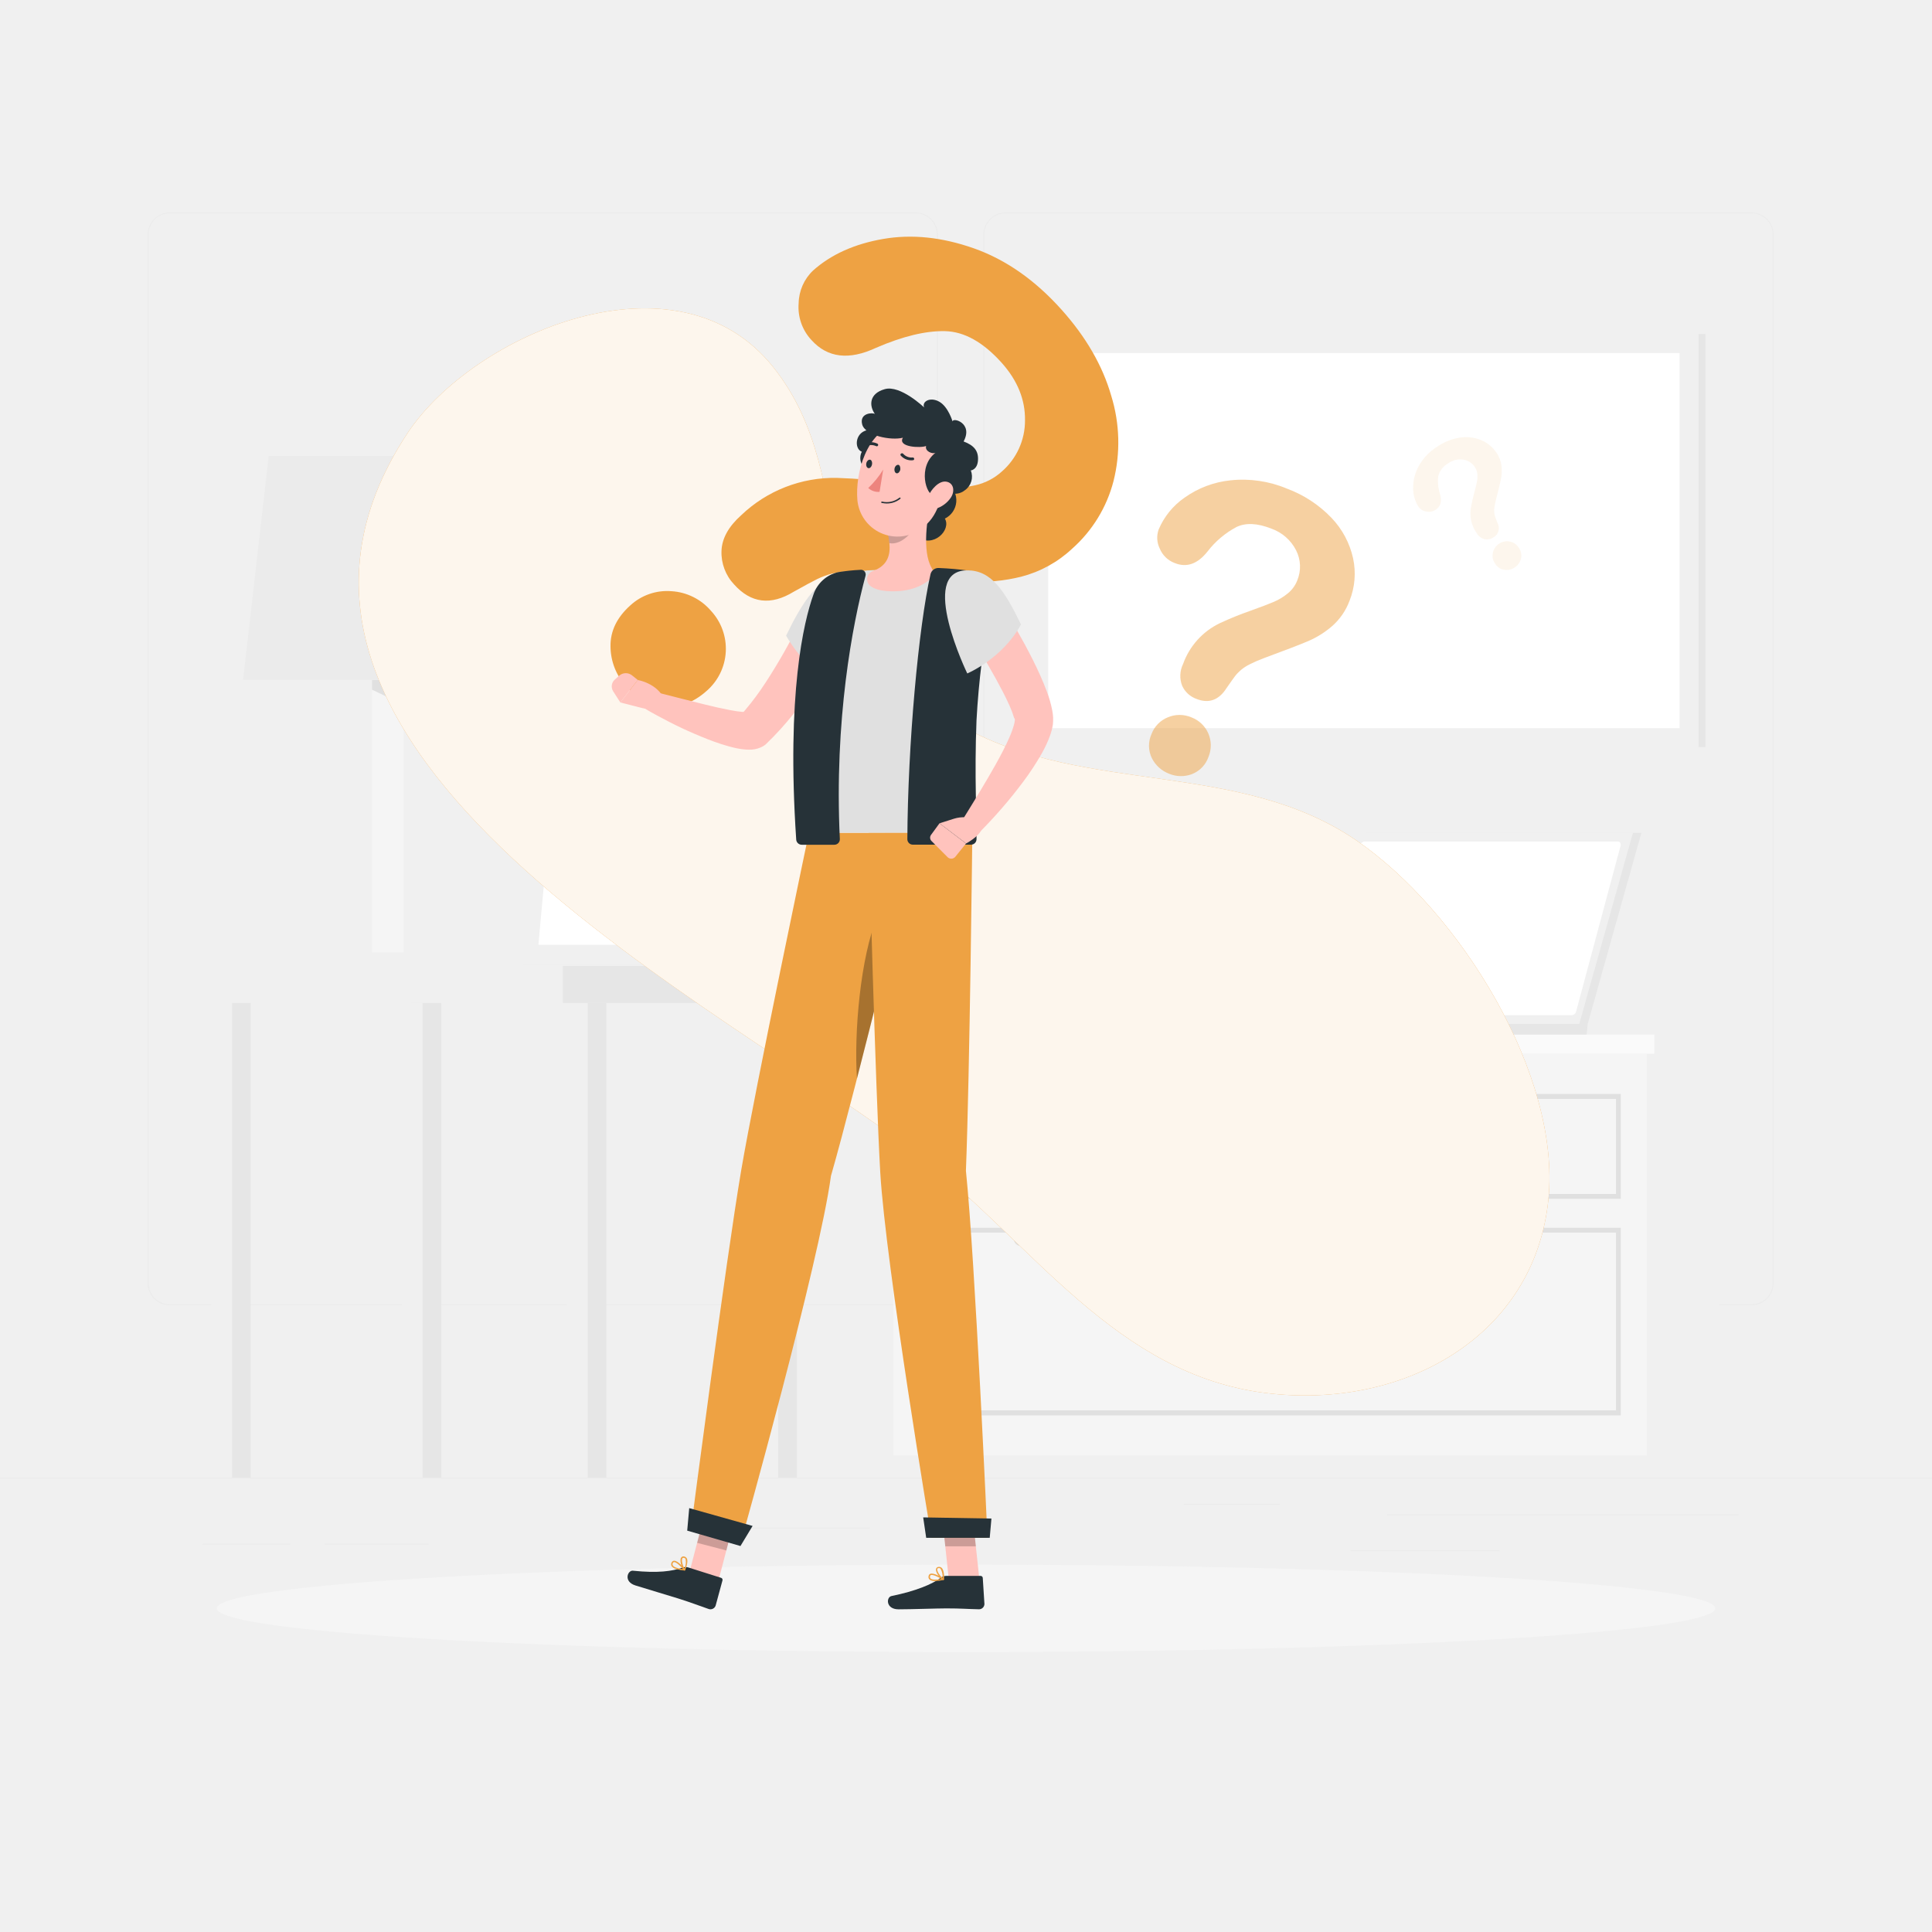
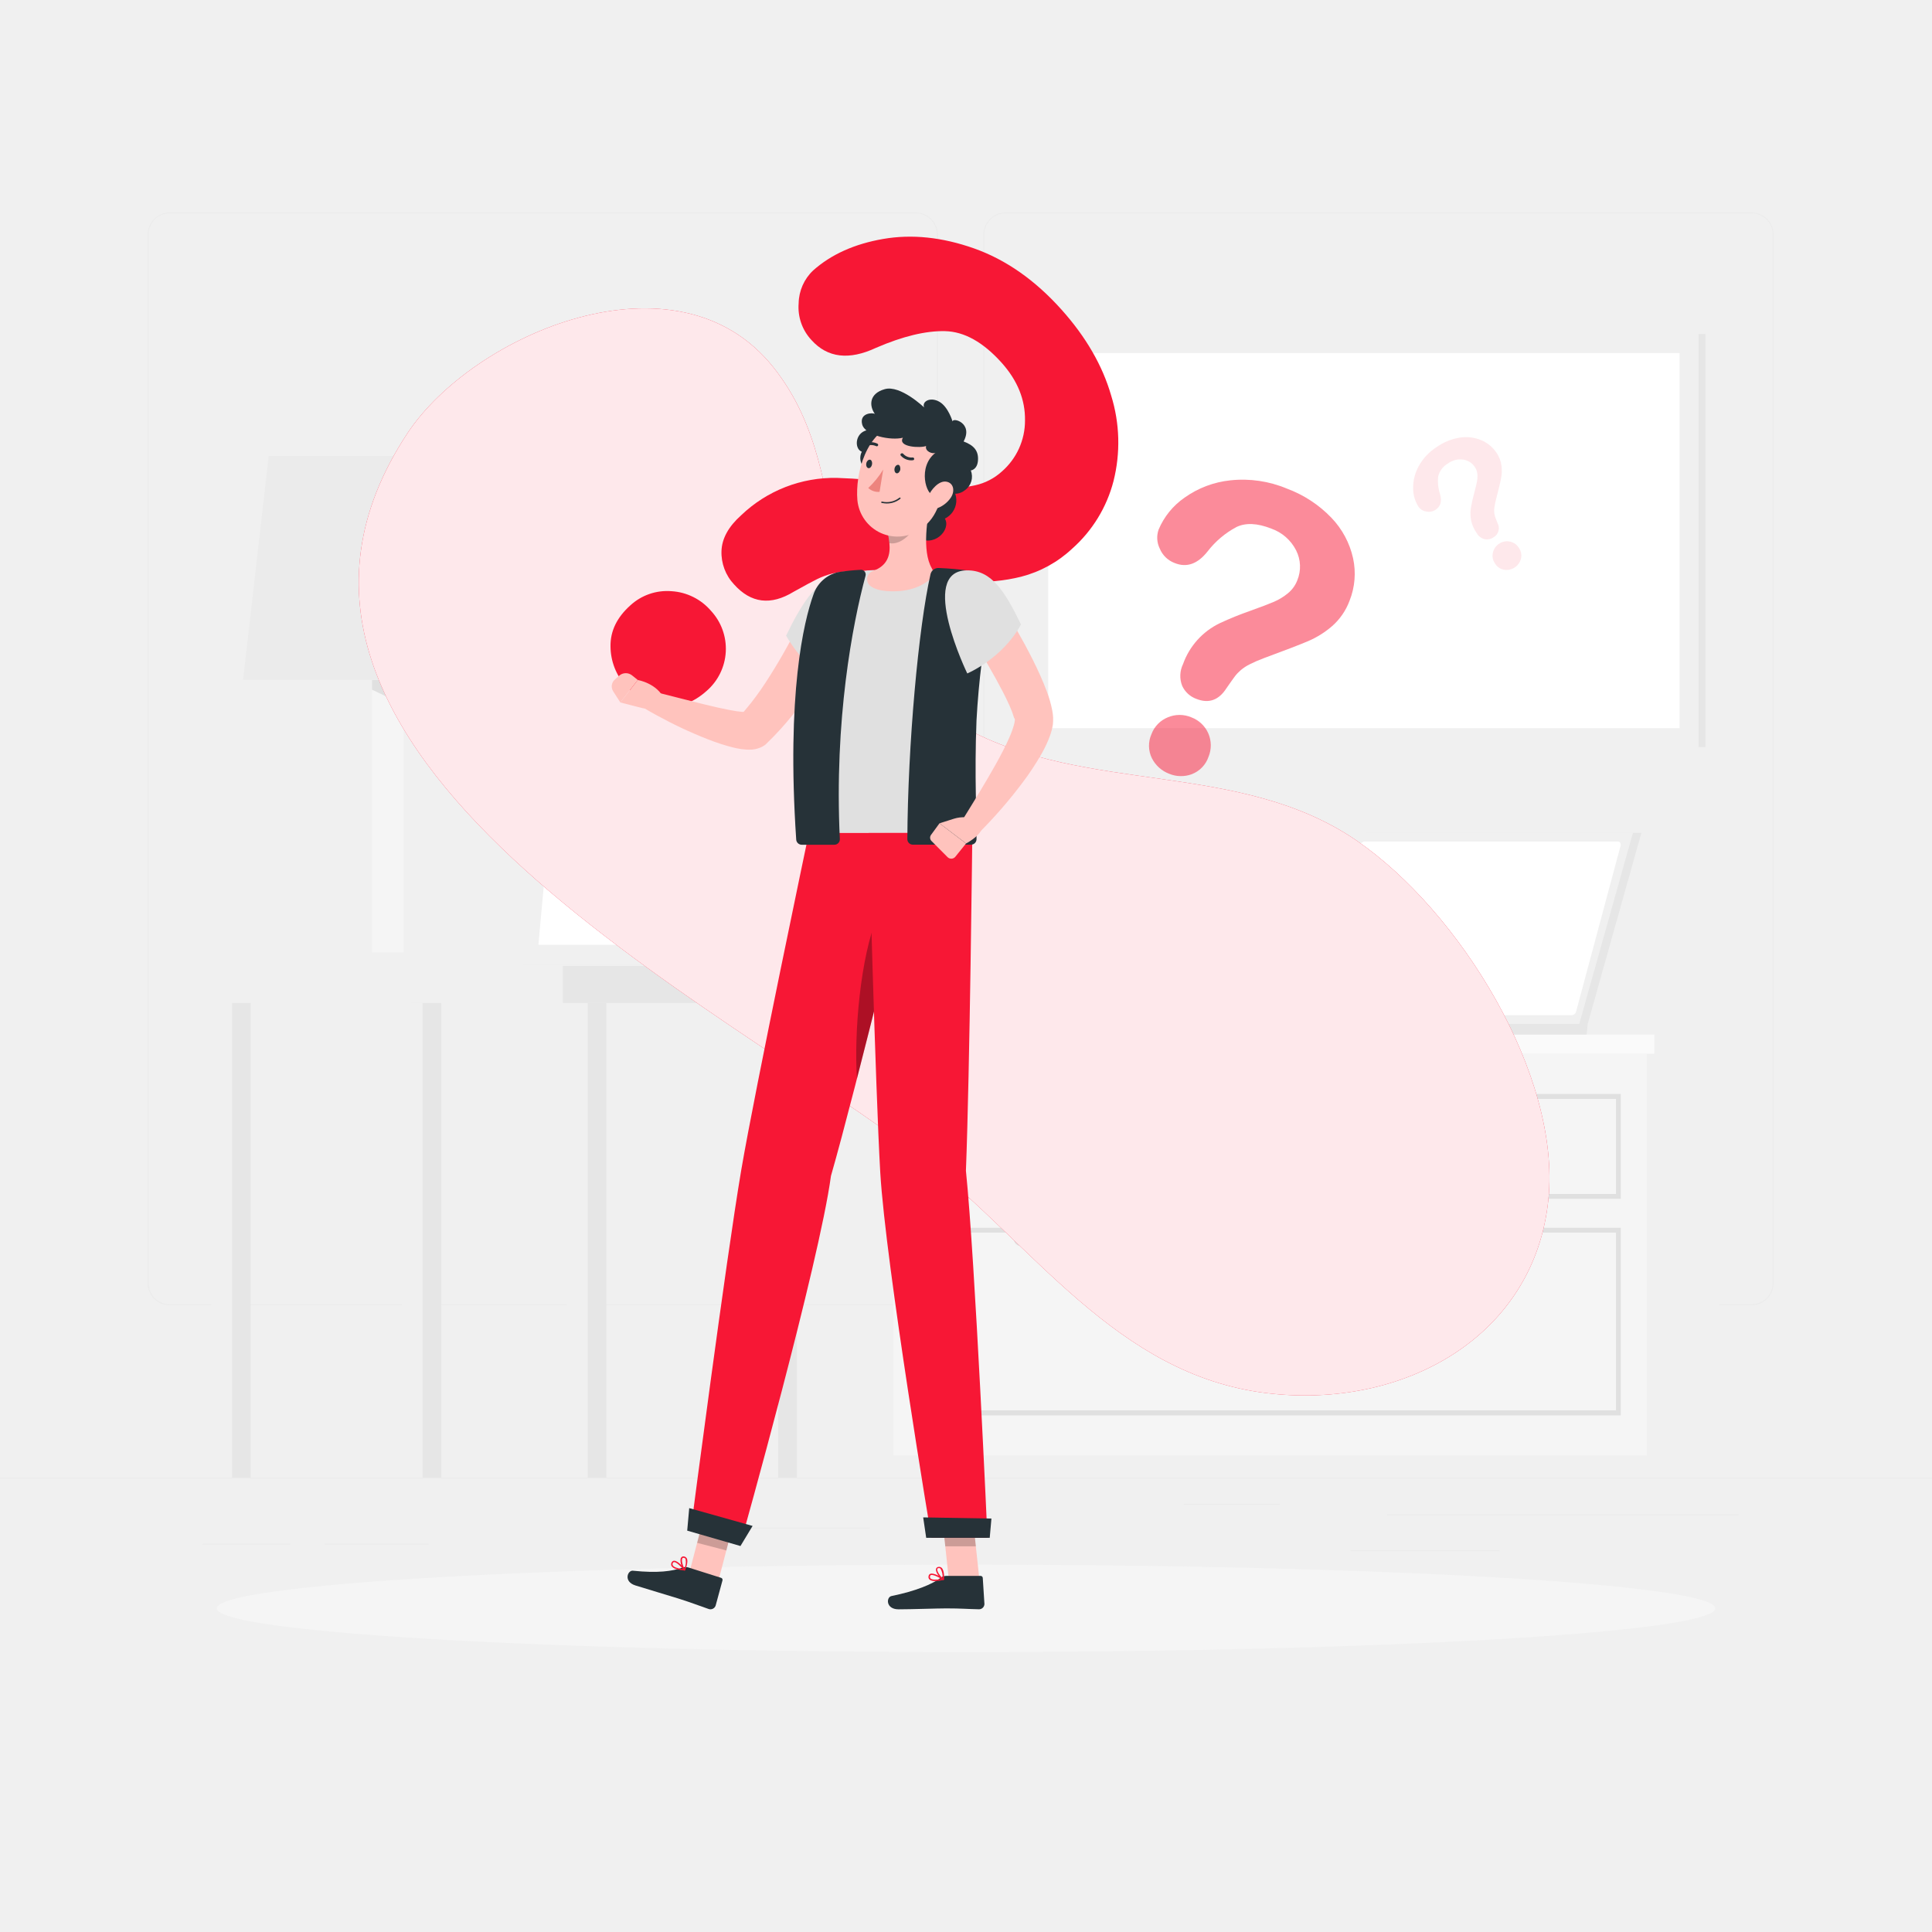
<svg xmlns="http://www.w3.org/2000/svg" viewBox="0 0 500 500" width="30" height="30">
  <g id="freepik--background-complete--inject-1">
    <rect y="382.4" width="500" height="0.25" style="" fill="#EBEBEB" />
    <rect x="359" y="391.92" width="90.9" height="0.25" style="" fill="#EBEBEB" />
    <rect x="306.33" y="389.21" width="24.89" height="0.25" style="" fill="#EBEBEB" />
    <rect x="349.52" y="401.21" width="38.59" height="0.25" style="" fill="#EBEBEB" />
    <rect x="52.46" y="399.53" width="22.64" height="0.25" style="" fill="#EBEBEB" />
    <rect x="84" y="399.53" width="26.89" height="0.25" style="" fill="#EBEBEB" />
    <rect x="178.31" y="395.31" width="46.84" height="0.25" style="" fill="#EBEBEB" />
    <path d="M237,337.8H43.91a5.71,5.71,0,0,1-5.7-5.71V60.66A5.71,5.71,0,0,1,43.91,55H237a5.71,5.71,0,0,1,5.71,5.71V332.09A5.71,5.71,0,0,1,237,337.8ZM43.91,55.2a5.46,5.46,0,0,0-5.45,5.46V332.09a5.46,5.46,0,0,0,5.45,5.46H237a5.47,5.47,0,0,0,5.46-5.46V60.66A5.47,5.47,0,0,0,237,55.2Z" style="" fill="#EBEBEB" />
    <path d="M453.31,337.8H260.21a5.72,5.72,0,0,1-5.71-5.71V60.66A5.72,5.72,0,0,1,260.21,55h193.1A5.71,5.71,0,0,1,459,60.66V332.09A5.71,5.71,0,0,1,453.31,337.8ZM260.21,55.2a5.47,5.47,0,0,0-5.46,5.46V332.09a5.47,5.47,0,0,0,5.46,5.46h193.1a5.47,5.47,0,0,0,5.46-5.46V60.66a5.47,5.47,0,0,0-5.46-5.46Z" style="" fill="#EBEBEB" />
    <rect x="426.21" y="272.69" width="18.75" height="104.02" transform="translate(871.16 649.41) rotate(180)" style="" fill="#F0F0F0" />
    <rect x="234.82" y="376.71" width="206.53" height="5.69" transform="translate(676.17 759.11) rotate(180)" style="" fill="#F0F0F0" />
    <rect x="231.22" y="272.69" width="194.98" height="104.02" style="" fill="#F5F5F5" />
    <rect x="428.15" y="267.73" width="19.16" height="4.96" transform="translate(875.46 540.42) rotate(180)" style="" fill="#F0F0F0" />
    <rect x="228.86" y="267.73" width="199.29" height="4.96" style="" fill="#FAFAFA" />
    <path d="M419.47,310.23H238V283.11H419.47ZM239.22,309h179v-24.6h-179Z" style="" fill="#E0E0E0" />
    <path d="M419.47,366.3H238V317.75H419.47ZM239.22,365h179V319h-179Z" style="" fill="#E0E0E0" />
    <rect x="262.42" y="283.74" width="132.6" height="4.04" rx="1.66" transform="translate(657.43 571.51) rotate(180)" style="" fill="#E0E0E0" />
    <rect x="262.42" y="318.38" width="132.6" height="4.04" rx="1.66" transform="translate(657.43 640.8) rotate(180)" style="" fill="#E0E0E0" />
    <rect x="57.11" y="250" width="7.79" height="132.4" transform="translate(122 632.4) rotate(180)" style="" fill="#E6E6E6" />
    <rect x="54.65" y="250" width="5.41" height="132.4" transform="translate(114.71 632.4) rotate(180)" style="" fill="#F0F0F0" />
    <rect x="52.97" y="250" width="92.68" height="9.57" style="" fill="#F0F0F0" />
    <rect x="149.14" y="259.57" width="7.79" height="122.82" transform="translate(306.07 641.97) rotate(180)" style="" fill="#E6E6E6" />
    <rect x="146.68" y="259.57" width="5.41" height="122.82" transform="translate(298.78 641.97) rotate(180)" style="" fill="#F0F0F0" />
    <rect x="198.44" y="259.57" width="7.79" height="122.82" transform="translate(404.68 641.97) rotate(180)" style="" fill="#E6E6E6" />
    <rect x="195.99" y="259.57" width="5.41" height="122.82" transform="translate(397.38 641.97) rotate(180)" style="" fill="#F0F0F0" />
    <rect x="106.41" y="259.57" width="7.79" height="122.82" transform="translate(220.61 641.97) rotate(180)" style="" fill="#E6E6E6" />
    <rect x="103.95" y="259.57" width="5.41" height="122.82" transform="translate(213.31 641.97) rotate(180)" style="" fill="#F0F0F0" />
    <rect x="145.65" y="250" width="60.58" height="9.57" transform="translate(351.89 509.57) rotate(180)" style="" fill="#E6E6E6" />
    <polygon points="137.8 175.97 62.91 175.97 69.54 118 131.17 118 137.8 175.97" style="" fill="#EBEBEB" />
    <rect x="96.28" y="175.97" width="8.15" height="74.03" style="" fill="#F5F5F5" />
    <path d="M117,250H83.74a3.54,3.54,0,0,1,3.54-3.54h26.15A3.54,3.54,0,0,1,117,250Z" style="" fill="#F0F0F0" />
    <polygon points="104.43 182.38 96.28 178.49 96.28 175.97 104.43 175.97 104.43 182.38" style="" fill="#E0E0E0" />
    <polygon points="135.39 249.79 170.56 249.79 174.91 202.02 139.74 202.02 135.39 249.79" style="" fill="#E6E6E6" />
    <polygon points="133.57 249.79 168.74 249.79 173.09 202.02 137.92 202.02 133.57 249.79" style="" fill="#F0F0F0" />
    <polygon points="163.93 244.5 167.32 207.31 142.73 207.31 139.34 244.5 163.93 244.5" style="" fill="#FFFFFF" />
    <polygon points="424.79 215.53 353.4 215.53 339.51 265 410.9 265 424.79 215.53" style="" fill="#E6E6E6" />
    <polygon points="410.9 265 410.62 267.73 339.21 267.73 339.5 265 410.9 265" style="" fill="#E6E6E6" />
    <polygon points="422.6 215.53 351.2 215.53 337.31 265 408.71 265 422.6 215.53" style="" fill="#F0F0F0" />
    <path d="M407.9,261.77l11.49-42.84c.16-.61-.15-1.14-.67-1.14H353.08a1.25,1.25,0,0,0-1.08,1L340.52,261.6c-.17.61.14,1.14.66,1.14h65.64A1.23,1.23,0,0,0,407.9,261.77Z" style="" fill="#FFFFFF" />
    <polygon points="390.1 265 389.81 267.73 311.19 267.73 311.48 265 390.1 265" style="" fill="#F0F0F0" />
    <rect x="266.36" y="86.44" width="173.22" height="106.91" style="" fill="#F0F0F0" />
    <rect x="271.28" y="91.36" width="163.38" height="97.08" style="" fill="#FFFFFF" />
    <rect x="439.58" y="86.44" width="1.77" height="106.91" transform="translate(880.93 279.8) rotate(180)" style="" fill="#E6E6E6" />
  </g>
  <g id="freepik--background-simple--inject-1">
-     <path d="M249.6,188.31c31.71,17.42,71,8.38,101.46,29.21,26.75,18.33,52.89,60.72,49.67,92.82-3.59,35.79-37.81,54.54-73.07,50.18-38.81-4.79-60.28-38.5-89-60.87C188.45,260.47,50.82,194.93,105.45,112.12c17-25.69,69.72-48.42,94.68-17.09C224.14,125.17,205,163.78,249.6,188.31Z" style="" fill="#EEA243" />
+     <path d="M249.6,188.31c31.71,17.42,71,8.38,101.46,29.21,26.75,18.33,52.89,60.72,49.67,92.82-3.59,35.79-37.81,54.54-73.07,50.18-38.81-4.79-60.28-38.5-89-60.87C188.45,260.47,50.82,194.93,105.45,112.12c17-25.69,69.72-48.42,94.68-17.09C224.14,125.17,205,163.78,249.6,188.31Z" style="" fill="#f71735" />
    <path d="M249.6,188.31c31.71,17.42,71,8.38,101.46,29.21,26.75,18.33,52.89,60.72,49.67,92.82-3.59,35.79-37.81,54.54-73.07,50.18-38.81-4.79-60.28-38.5-89-60.87C188.45,260.47,50.82,194.93,105.45,112.12c17-25.69,69.72-48.42,94.68-17.09C224.14,125.17,205,163.78,249.6,188.31Z" style="opacity: 0.9;" fill="#FFFFFF" />
  </g>
  <g id="freepik--Shadow--inject-1" class="">
    <ellipse id="freepik--path--inject-1" cx="250" cy="416.24" rx="193.89" ry="11.32" style="" fill="#F5F5F5" />
  </g>
  <g id="freepik--question-marks--inject-1" class="">
-     <path d="M210.43,70q7-6.23,18.13-8.16t23.53,2.45q12.36,4.38,22.61,15.82,9.53,10.64,12.88,22.29a40.89,40.89,0,0,1,.59,22.13A35.1,35.1,0,0,1,277.47,142a30.35,30.35,0,0,1-13.19,7.25,44.61,44.61,0,0,1-13.49,1.24q-6.53-.42-22.66-2.23a71.63,71.63,0,0,0-7.58-.42,21.53,21.53,0,0,0-5.15.59,20.45,20.45,0,0,0-3.88,1.42c-1.2.59-3.23,1.68-6.11,3.29q-8.88,5.43-15.44-1.9a12,12,0,0,1-3.25-8.65q.17-4.83,5.08-9.23a34.85,34.85,0,0,1,24.83-9.68A156.27,156.27,0,0,1,232.34,125c5.54.67,9.63,1.09,12.27,1.23a28.06,28.06,0,0,0,7.81-.65,15,15,0,0,0,6.85-3.55,17.42,17.42,0,0,0,6-13.23q.12-8-6-14.87-7.23-8.07-14.71-8.23T226.75,90q-10.51,4.93-16.75-2a12.47,12.47,0,0,1-3.31-9.52A12,12,0,0,1,210.43,70ZM162.09,177.69A15.48,15.48,0,0,1,158,167.28q-.09-5.92,5.11-10.59A14.05,14.05,0,0,1,173.78,153a14.63,14.63,0,0,1,10.24,5.1,14.44,14.44,0,0,1-1.15,20.71q-5.13,4.59-11,3.92A15,15,0,0,1,162.09,177.69Z" style="" fill="#EEA243" />
+     <path d="M210.43,70q7-6.23,18.13-8.16t23.53,2.45q12.36,4.38,22.61,15.82,9.53,10.64,12.88,22.29a40.89,40.89,0,0,1,.59,22.13A35.1,35.1,0,0,1,277.47,142a30.35,30.35,0,0,1-13.19,7.25,44.61,44.61,0,0,1-13.49,1.24q-6.53-.42-22.66-2.23a71.63,71.63,0,0,0-7.58-.42,21.53,21.53,0,0,0-5.15.59,20.45,20.45,0,0,0-3.88,1.42c-1.2.59-3.23,1.68-6.11,3.29q-8.88,5.43-15.44-1.9a12,12,0,0,1-3.25-8.65q.17-4.83,5.08-9.23a34.85,34.85,0,0,1,24.83-9.68A156.27,156.27,0,0,1,232.34,125c5.54.67,9.63,1.09,12.27,1.23a28.06,28.06,0,0,0,7.81-.65,15,15,0,0,0,6.85-3.55,17.42,17.42,0,0,0,6-13.23q.12-8-6-14.87-7.23-8.07-14.71-8.23T226.75,90q-10.51,4.93-16.75-2a12.47,12.47,0,0,1-3.31-9.52A12,12,0,0,1,210.43,70ZM162.09,177.69A15.48,15.48,0,0,1,158,167.28q-.09-5.92,5.11-10.59A14.05,14.05,0,0,1,173.78,153a14.63,14.63,0,0,1,10.24,5.1,14.44,14.44,0,0,1-1.15,20.71q-5.13,4.59-11,3.92A15,15,0,0,1,162.09,177.69Z" style="" fill="#f71735" />
    <g style="opacity:0.5">
-       <path d="M299.85,137.05a19,19,0,0,1,6.71-8.26,24.86,24.86,0,0,1,11.86-4.48,29.6,29.6,0,0,1,14.63,2.14A30.76,30.76,0,0,1,344.57,134a21.94,21.94,0,0,1,5.6,10.45,18.85,18.85,0,0,1-.9,11,16.23,16.23,0,0,1-4.58,6.64,23.89,23.89,0,0,1-6.16,3.84q-3.22,1.37-11.39,4.38a35,35,0,0,0-3.73,1.62,11.22,11.22,0,0,0-2.32,1.52,10.43,10.43,0,0,0-1.52,1.61c-.43.57-1.14,1.58-2.13,3q-3,4.74-7.85,2.8a6.45,6.45,0,0,1-3.64-3.36,7,7,0,0,1,.22-5.64,18.68,18.68,0,0,1,9.56-10.6,84.35,84.35,0,0,1,7.83-3.18c2.81-1,4.87-1.79,6.17-2.35a15.08,15.08,0,0,0,3.58-2.19,8.09,8.09,0,0,0,2.43-3.35,9.3,9.3,0,0,0-.31-7.77A11.45,11.45,0,0,0,329,136.8q-5.4-2.13-9-.41a23.22,23.22,0,0,0-7.48,6.32q-3.86,4.89-8.52,3a6.71,6.71,0,0,1-3.87-3.77A6.34,6.34,0,0,1,299.85,137.05Zm2.73,63.2a8.31,8.31,0,0,1-4.46-4A7.32,7.32,0,0,1,298,190a7.49,7.49,0,0,1,4.21-4.35,7.81,7.81,0,0,1,6.13,0,7.74,7.74,0,0,1,4.43,10.19,7.35,7.35,0,0,1-4.34,4.52A8,8,0,0,1,302.58,200.25Z" style="" fill="#EEA243" />
+       <path d="M299.85,137.05a19,19,0,0,1,6.71-8.26,24.86,24.86,0,0,1,11.86-4.48,29.6,29.6,0,0,1,14.63,2.14A30.76,30.76,0,0,1,344.57,134a21.94,21.94,0,0,1,5.6,10.45,18.85,18.85,0,0,1-.9,11,16.23,16.23,0,0,1-4.58,6.64,23.89,23.89,0,0,1-6.16,3.84q-3.22,1.37-11.39,4.38a35,35,0,0,0-3.73,1.62,11.22,11.22,0,0,0-2.32,1.52,10.43,10.43,0,0,0-1.52,1.61c-.43.57-1.14,1.58-2.13,3q-3,4.74-7.85,2.8a6.45,6.45,0,0,1-3.64-3.36,7,7,0,0,1,.22-5.64,18.68,18.68,0,0,1,9.56-10.6,84.35,84.35,0,0,1,7.83-3.18c2.81-1,4.87-1.79,6.17-2.35a15.08,15.08,0,0,0,3.58-2.19,8.09,8.09,0,0,0,2.43-3.35,9.3,9.3,0,0,0-.31-7.77A11.45,11.45,0,0,0,329,136.8q-5.4-2.13-9-.41a23.22,23.22,0,0,0-7.48,6.32q-3.86,4.89-8.52,3a6.71,6.71,0,0,1-3.87-3.77A6.34,6.34,0,0,1,299.85,137.05Zm2.73,63.2a8.31,8.31,0,0,1-4.46-4A7.32,7.32,0,0,1,298,190a7.49,7.49,0,0,1,4.21-4.35,7.81,7.81,0,0,1,6.13,0,7.74,7.74,0,0,1,4.43,10.19,7.35,7.35,0,0,1-4.34,4.52A8,8,0,0,1,302.58,200.25Z" style="" fill="#f71735" />
    </g>
    <g style="opacity:0.1">
-       <path d="M367.11,131.16a8.91,8.91,0,0,1-1.39-4.76,11.46,11.46,0,0,1,1.42-5.72,13.65,13.65,0,0,1,4.69-5,14.28,14.28,0,0,1,5.94-2.42,10.24,10.24,0,0,1,5.49.62,8.79,8.79,0,0,1,4,3.25,7.57,7.57,0,0,1,1.34,3.51,11.37,11.37,0,0,1-.16,3.37q-.33,1.61-1.34,5.52a18.44,18.44,0,0,0-.36,1.86,5.1,5.1,0,0,0,.18,2.3c.11.32.31.86.61,1.62a2.73,2.73,0,0,1-1,3.75,3,3,0,0,1-2.24.5,3.24,3.24,0,0,1-2.11-1.57,9.11,9.11,0,0,1-1.46-3.32,9,9,0,0,1-.07-3.14,37.52,37.52,0,0,1,.85-3.84c.36-1.35.6-2.34.73-3a7.52,7.52,0,0,0,.11-2,3.82,3.82,0,0,0-.65-1.82,4.34,4.34,0,0,0-3.06-1.93,5.3,5.3,0,0,0-3.88,1,5.22,5.22,0,0,0-2.54,3.34,10.84,10.84,0,0,0,.45,4.54c.57,1.85.2,3.2-1.09,4.07a3.13,3.13,0,0,1-2.46.49A3,3,0,0,1,367.11,131.16Zm24.95,15.66a3.91,3.91,0,0,1-2.71.65,3.39,3.39,0,0,1-2.44-1.63,3.5,3.5,0,0,1-.56-2.76,3.67,3.67,0,0,1,1.61-2.36,3.57,3.57,0,0,1,2.75-.57,3.52,3.52,0,0,1,2.33,1.57,3.45,3.45,0,0,1,.59,2.86A3.77,3.77,0,0,1,392.06,146.82Z" style="" fill="#EEA243" />
+       <path d="M367.11,131.16a8.91,8.91,0,0,1-1.39-4.76,11.46,11.46,0,0,1,1.42-5.72,13.65,13.65,0,0,1,4.69-5,14.28,14.28,0,0,1,5.94-2.42,10.24,10.24,0,0,1,5.49.62,8.79,8.79,0,0,1,4,3.25,7.57,7.57,0,0,1,1.34,3.51,11.37,11.37,0,0,1-.16,3.37q-.33,1.61-1.34,5.52a18.44,18.44,0,0,0-.36,1.86,5.1,5.1,0,0,0,.18,2.3c.11.32.31.86.61,1.62a2.73,2.73,0,0,1-1,3.75,3,3,0,0,1-2.24.5,3.24,3.24,0,0,1-2.11-1.57,9.11,9.11,0,0,1-1.46-3.32,9,9,0,0,1-.07-3.14,37.52,37.52,0,0,1,.85-3.84c.36-1.35.6-2.34.73-3a7.52,7.52,0,0,0,.11-2,3.82,3.82,0,0,0-.65-1.82,4.34,4.34,0,0,0-3.06-1.93,5.3,5.3,0,0,0-3.88,1,5.22,5.22,0,0,0-2.54,3.34,10.84,10.84,0,0,0,.45,4.54c.57,1.85.2,3.2-1.09,4.07a3.13,3.13,0,0,1-2.46.49A3,3,0,0,1,367.11,131.16Zm24.95,15.66a3.91,3.91,0,0,1-2.71.65,3.39,3.39,0,0,1-2.44-1.63,3.5,3.5,0,0,1-.56-2.76,3.67,3.67,0,0,1,1.61-2.36,3.57,3.57,0,0,1,2.75-.57,3.52,3.52,0,0,1,2.33,1.57,3.45,3.45,0,0,1,.59,2.86A3.77,3.77,0,0,1,392.06,146.82Z" style="" fill="#f71735" />
    </g>
  </g>
  <g id="freepik--Character--inject-1" class="">
    <polygon points="185.79 409.62 178.23 407.66 182.74 390.37 190.3 392.33 185.79 409.62" style="" fill="#FFC3BD" />
    <path d="M178.15,405.66l8.44,2.67a.54.54,0,0,1,.39.67l-1.78,6.55a1.42,1.42,0,0,1-1.76.87c-2.92-1-4.27-1.58-8-2.76-2.29-.72-7.81-2.35-11-3.35s-2-4-.61-3.81c6.42.67,10.15.13,12.82-.8A2.33,2.33,0,0,1,178.15,405.66Z" style="" fill="#263238" />
    <polygon points="190.3 392.34 182.74 390.38 180.42 399.29 187.98 401.25 190.3 392.34" style="opacity:0.2" />
-     <path d="M209.35,215.53s-13.84,65.77-17.52,87.3c-4,23.58-12.79,91.09-12.79,91.09l12.85,4.67S212,327,215.05,304.33c6.39-22.16,22.58-88.8,22.58-88.8Z" style="" fill="#EEA243" />
+     <path d="M209.35,215.53s-13.84,65.77-17.52,87.3c-4,23.58-12.79,91.09-12.79,91.09l12.85,4.67S212,327,215.05,304.33c6.39-22.16,22.58-88.8,22.58-88.8Z" style="" fill="#f71735" />
    <path d="M227.12,237c-4.49,10.78-6.12,30.41-5.34,42.15,3.56-13.86,7.51-29.69,10.57-42.09C231.36,233.65,230,230.07,227.12,237Z" style="opacity:0.3" />
    <polygon points="191.63 400.11 177.85 396.13 178.37 390.3 194.77 394.91 191.63 400.11" style="" fill="#263238" />
-     <path d="M175.05,406.08a10.25,10.25,0,0,0,2.09.37.17.17,0,0,0,.18-.09.17.17,0,0,0,0-.19c-.19-.24-1.84-2.31-2.87-2.25a.7.7,0,0,0-.58.35,1,1,0,0,0-.09,1A2.12,2.12,0,0,0,175.05,406.08Zm1.7,0c-1.44-.17-2.41-.52-2.65-1a.62.62,0,0,1,.08-.64.35.35,0,0,1,.28-.18C175,404.24,176.06,405.25,176.75,406.06Z" style="" fill="#EEA243" />
-     <path d="M177.1,406.45h.09a.19.19,0,0,0,.14-.1c0-.09.92-2.12.4-3.06a1,1,0,0,0-.66-.47.72.72,0,0,0-.81.31c-.45.74.16,2.6.76,3.26A.16.16,0,0,0,177.1,406.45Zm0-3.26a.53.53,0,0,1,.32.27,3.77,3.77,0,0,1-.29,2.45c-.47-.74-.83-2.12-.53-2.6,0-.09.15-.19.41-.14Z" style="" fill="#EEA243" />
+     <path d="M175.05,406.08a10.25,10.25,0,0,0,2.09.37.17.17,0,0,0,.18-.09.17.17,0,0,0,0-.19c-.19-.24-1.84-2.31-2.87-2.25a.7.7,0,0,0-.58.35,1,1,0,0,0-.09,1A2.12,2.12,0,0,0,175.05,406.08Zm1.7,0c-1.44-.17-2.41-.52-2.65-1a.62.62,0,0,1,.08-.64.35.35,0,0,1,.28-.18C175,404.24,176.06,405.25,176.75,406.06Z" style="" fill="#f71735" />
+     <path d="M177.1,406.45h.09a.19.19,0,0,0,.14-.1c0-.09.92-2.12.4-3.06a1,1,0,0,0-.66-.47.72.72,0,0,0-.81.31c-.45.74.16,2.6.76,3.26A.16.16,0,0,0,177.1,406.45Zm0-3.26a.53.53,0,0,1,.32.27,3.77,3.77,0,0,1-.29,2.45c-.47-.74-.83-2.12-.53-2.6,0-.09.15-.19.41-.14Z" style="" fill="#f71735" />
    <path d="M220.06,159.2c-.67,1.62-1.31,3.06-2,4.54s-1.43,2.93-2.18,4.38c-1.52,2.89-3.12,5.74-4.88,8.52a78.29,78.29,0,0,1-12.6,15.77l-.18.18a4.26,4.26,0,0,1-.84.59,7,7,0,0,1-2.69.81,11.35,11.35,0,0,1-1.62,0,16.77,16.77,0,0,1-2.4-.33c-1.42-.3-2.68-.67-3.92-1.06-2.46-.78-4.75-1.73-7-2.69s-4.47-2-6.65-3.13-4.32-2.26-6.44-3.54a2.42,2.42,0,0,1,1.82-4.42h0c4.64,1.12,9.27,2.37,13.83,3.48,2.27.57,4.54,1.07,6.72,1.49a28.09,28.09,0,0,0,3.11.45,10.18,10.18,0,0,0,1.18,0c.15,0,.21,0,.17,0a1.94,1.94,0,0,0-1,.31l-1,.77a66.71,66.71,0,0,0,5.37-6.78c1.68-2.43,3.27-5,4.8-7.58s3-5.29,4.39-8,2.77-5.5,4-8.11l.06-.13a5.46,5.46,0,0,1,10,4.45Z" style="" fill="#FFC3BD" />
    <path d="M218.52,148.62c-6.44.18-10.86,7.17-15.08,15.88A37.19,37.19,0,0,0,216.89,178S233.81,148.19,218.52,148.62Z" style="" fill="#E0E0E0" />
    <path d="M166.34,183.28l-5.8-1.48,4.52-5.81s5,.79,6.9,5l-2.06,1.47A4.39,4.39,0,0,1,166.34,183.28Z" style="" fill="#FFC3BD" />
    <path d="M159.13,175.86l1.12-1a2.59,2.59,0,0,1,3.33-.07l1.48,1.19-4.52,5.81-1.85-2.88A2.35,2.35,0,0,1,159.13,175.86Z" style="" fill="#FFC3BD" />
    <polygon points="253.46 408.72 245.55 408.72 243.66 391.1 251.57 391.1 253.46 408.72" style="" fill="#FFC3BD" />
    <path d="M244.86,407.84h8.89a.56.56,0,0,1,.59.52l.43,6.76a1.39,1.39,0,0,1-1.39,1.36c-3.09-.06-4.57-.23-8.48-.23-2.4,0-9,.24-12.35.24s-3.23-3.16-1.82-3.44c6.31-1.29,10.53-3.06,12.77-4.74A2.24,2.24,0,0,1,244.86,407.84Z" style="" fill="#263238" />
    <polygon points="251.57 391.1 243.66 391.1 244.64 400.19 252.55 400.19 251.57 391.1" style="opacity:0.2" />
-     <path d="M224.81,215.53s1.75,66.12,3,87.91c1.4,23.86,13.25,94.55,13.25,94.55h14.5s-3.18-71.59-5.58-95c1-25.64,1.66-87.48,1.66-87.48Z" style="" fill="#EEA243" />
+     <path d="M224.81,215.53s1.75,66.12,3,87.91c1.4,23.86,13.25,94.55,13.25,94.55h14.5s-3.18-71.59-5.58-95c1-25.64,1.66-87.48,1.66-87.48Z" style="" fill="#f71735" />
    <polygon points="256.14 397.99 239.7 397.99 238.92 392.7 256.58 393 256.14 397.99" style="" fill="#263238" />
-     <path d="M242.06,409.16a10.11,10.11,0,0,0,2.11-.27.16.16,0,0,0,.13-.14.16.16,0,0,0-.07-.18c-.25-.16-2.49-1.64-3.46-1.27a.68.68,0,0,0-.43.5.94.94,0,0,0,.23,1A2.21,2.21,0,0,0,242.06,409.16Zm1.6-.52c-1.42.27-2.46.22-2.83-.13a.63.63,0,0,1-.13-.63.33.33,0,0,1,.2-.25C241.42,407.43,242.74,408.07,243.66,408.64Z" style="" fill="#EEA243" />
-     <path d="M244.12,408.9l.09,0a.21.21,0,0,0,.1-.15c0-.09.18-2.28-.62-3a.91.91,0,0,0-.78-.24.7.7,0,0,0-.67.53c-.18.83,1,2.42,1.79,2.87ZM243,405.81a.54.54,0,0,1,.4.16,3.81,3.81,0,0,1,.52,2.42c-.69-.56-1.48-1.77-1.36-2.31,0-.11.09-.23.36-.26Z" style="" fill="#EEA243" />
+     <path d="M242.06,409.16a10.11,10.11,0,0,0,2.11-.27.16.16,0,0,0,.13-.14.16.16,0,0,0-.07-.18c-.25-.16-2.49-1.64-3.46-1.27a.68.68,0,0,0-.43.5.94.94,0,0,0,.23,1A2.21,2.21,0,0,0,242.06,409.16Zm1.6-.52c-1.42.27-2.46.22-2.83-.13a.63.63,0,0,1-.13-.63.33.33,0,0,1,.2-.25C241.42,407.43,242.74,408.07,243.66,408.64Z" style="" fill="#f71735" />
+     <path d="M244.12,408.9l.09,0a.21.21,0,0,0,.1-.15c0-.09.18-2.28-.62-3a.91.91,0,0,0-.78-.24.7.7,0,0,0-.67.53c-.18.83,1,2.42,1.79,2.87ZM243,405.81a.54.54,0,0,1,.4.16,3.81,3.81,0,0,1,.52,2.42c-.69-.56-1.48-1.77-1.36-2.31,0-.11.09-.23.36-.26Z" style="" fill="#f71735" />
    <path d="M212.68,153.71a7.59,7.59,0,0,1,5.84-5.09,48.46,48.46,0,0,1,5.93-1,163.28,163.28,0,0,1,18,0c3.14.14,6.34.51,8.89.87l.09,0a4.86,4.86,0,0,1,4.23,5.64A230.81,230.81,0,0,0,251.75,185c-.62,15.06.22,26.88-.08,30.51H209.35C206.78,178.78,210.1,162.08,212.68,153.71Z" style="" fill="#E0E0E0" />
    <path d="M245.32,125.21a5.26,5.26,0,0,1-.79,9c1.71,2.83-2.84,7.83-7.42,4.69S239,122.54,245.32,125.21Z" style="" fill="#263238" />
    <path d="M226.38,122.17a3.63,3.63,0,0,1-3.35-5.26c-2.13-.83-1.75-5.48,2.09-5.68S230.94,121,226.38,122.17Z" style="" fill="#263238" />
    <path d="M225.13,151.55a2.24,2.24,0,0,1,.79-3.77c3.86-1.42,4.56-4.22,4.25-7.27a21.49,21.49,0,0,0-.42-2.55l6.55-5.23,4.82-3.84c-1.2,5-2.54,13.71,0,18.12a2.27,2.27,0,0,1-.46,2.92C239,151.4,235.6,153.3,230,153,227.43,152.87,226,152.28,225.13,151.55Z" style="" fill="#FFC3BD" />
    <path d="M210.51,153.89a8.81,8.81,0,0,1,6.41-5.82,54.23,54.23,0,0,1,5.73-.6A1.22,1.22,0,0,1,224,149c-3.35,12.44-8.13,37.33-6.65,68.16a1.41,1.41,0,0,1-1.44,1.46h-8.4a1.43,1.43,0,0,1-1.45-1.32C203.53,179.63,208,160.86,210.51,153.89Z" style="" fill="#263238" />
    <path d="M251.11,147.74A79.45,79.45,0,0,0,243,147h0a2.09,2.09,0,0,0-2.18,1.58c-3.11,13.7-5.88,44.14-6,68.63a1.42,1.42,0,0,0,1.45,1.39h15a1.42,1.42,0,0,0,1.45-1.36c.1-4.93-.58-16.48,0-30.82A215,215,0,0,1,256.56,156C257.08,153.19,254.08,148.16,251.11,147.74Z" style="" fill="#263238" />
    <path d="M256.38,152.09c3.21,4.84,6.13,9.69,8.89,14.78,1.36,2.55,2.7,5.14,3.91,7.86.6,1.36,1.19,2.75,1.74,4.22a29.7,29.7,0,0,1,1.4,4.9,11.88,11.88,0,0,1,.16,3.7,16,16,0,0,1-.77,2.93,29.59,29.59,0,0,1-2.09,4.48,68.51,68.51,0,0,1-4.91,7.48,121.7,121.7,0,0,1-11.32,13.06,2.72,2.72,0,0,1-4.24-3.35l0-.06c2.91-4.69,5.85-9.47,8.51-14.21,1.32-2.36,2.58-4.76,3.59-7.08s1.75-4.86,1.23-4.93a25.75,25.75,0,0,0-1.16-3.12c-.5-1.14-1.07-2.32-1.67-3.49-1.22-2.35-2.53-4.74-3.9-7.09-2.74-4.72-5.66-9.48-8.55-14.09l0-.06a5.46,5.46,0,0,1,9.18-5.93Z" style="" fill="#FFC3BD" />
    <path d="M250.16,147.61c6.44-.12,9.85,5.33,14.07,14-4.78,8.85-13.9,12.68-13.9,12.68S237.5,147.83,250.16,147.61Z" style="" fill="#E0E0E0" />
    <path d="M246.86,211.89l-3.71,1.18,6.87,5.22s5.62-2.92,3.86-5.57l-1.14-.51A8.33,8.33,0,0,0,246.86,211.89Z" style="" fill="#FFC3BD" />
    <path d="M241.07,217.65l4.17,4.19a1.36,1.36,0,0,0,2-.11l2.77-3.44-6.87-5.22L241,216A1.22,1.22,0,0,0,241.07,217.65Z" style="" fill="#FFC3BD" />
    <path d="M229.75,138a21.49,21.49,0,0,1,.42,2.55c2.48.63,6-2.21,6.33-4.62a15.36,15.36,0,0,0-.2-3.16Z" style="opacity:0.2" />
    <path d="M245.23,121.79c-1.69,7.38-2.29,11.78-6.83,15.07a10.41,10.41,0,0,1-16.51-7.43c-.58-6.92,2.28-17.83,10.36-19.77S246.92,114.4,245.23,121.79Z" style="" fill="#FFC3BD" />
    <path d="M241.81,128.25c-2.14.11-4.42-7.44.3-11.08-.75.41-2.8-.34-2.44-1.75-1.39.58-7.47.33-6-2.14-3.09.8-9.83-.54-10.55-3.49s2.76-3.05,3.3-2.66c-1.53-2.14-1.5-5.28,2.56-6.42s10.18,4.73,10.18,4.73c-.64-1.55,1.61-2.8,3.94-1.47s3.42,5.11,3.42,5.11c0-1.14,5.44.39,2.86,5.17,2.67,1,3.89,2.42,3.72,4.89s-1.86,2.61-1.86,2.61a4.29,4.29,0,0,1-1.47,5.08C247,129.06,244.58,126.44,241.81,128.25Z" style="" fill="#263238" />
    <path d="M246.05,128.82a7.2,7.2,0,0,1-3.93,2.85c-2.06.55-2.76-1.29-1.92-3.21.76-1.73,2.74-4.11,4.68-3.81S247.21,127.1,246.05,128.82Z" style="" fill="#FFC3BD" />
    <path d="M233,121.49c-.1.6-.52,1.05-.93,1s-.67-.59-.57-1.2.52-1,.93-1S233.05,120.88,233,121.49Z" style="" fill="#263238" />
    <path d="M225.68,120.16c-.1.61-.51,1.06-.92,1s-.67-.59-.57-1.2.51-1,.92-1S225.78,119.56,225.68,120.16Z" style="" fill="#263238" />
    <path d="M228.57,121.52a22.45,22.45,0,0,1-3.87,4.77,3.75,3.75,0,0,0,2.93,1Z" style="" fill="#ED847E" />
    <path d="M228.93,130.27a5.5,5.5,0,0,0,4.09-1.2.19.19,0,0,0,0-.26.2.2,0,0,0-.26,0,5.27,5.27,0,0,1-4.49,1,.18.18,0,0,0-.22.14.17.17,0,0,0,.14.21A5.1,5.1,0,0,0,228.93,130.27Z" style="" fill="#263238" />
    <path d="M233.3,117.33a.37.37,0,0,0-.16.09.35.35,0,0,0,0,.51,3.62,3.62,0,0,0,3.14,1.18.35.35,0,0,0,.31-.41.37.37,0,0,0-.43-.3,2.89,2.89,0,0,1-2.45-1A.4.4,0,0,0,233.3,117.33Z" style="" fill="#263238" />
    <path d="M223.61,115.52a.43.43,0,0,0,.35,0,3.26,3.26,0,0,1,2.76-.07.38.38,0,0,0,.51-.13.38.38,0,0,0-.15-.5h0a4,4,0,0,0-3.46,0,.34.34,0,0,0-.16.48A.39.39,0,0,0,223.61,115.52Z" style="" fill="#263238" />
  </g>
</svg>
